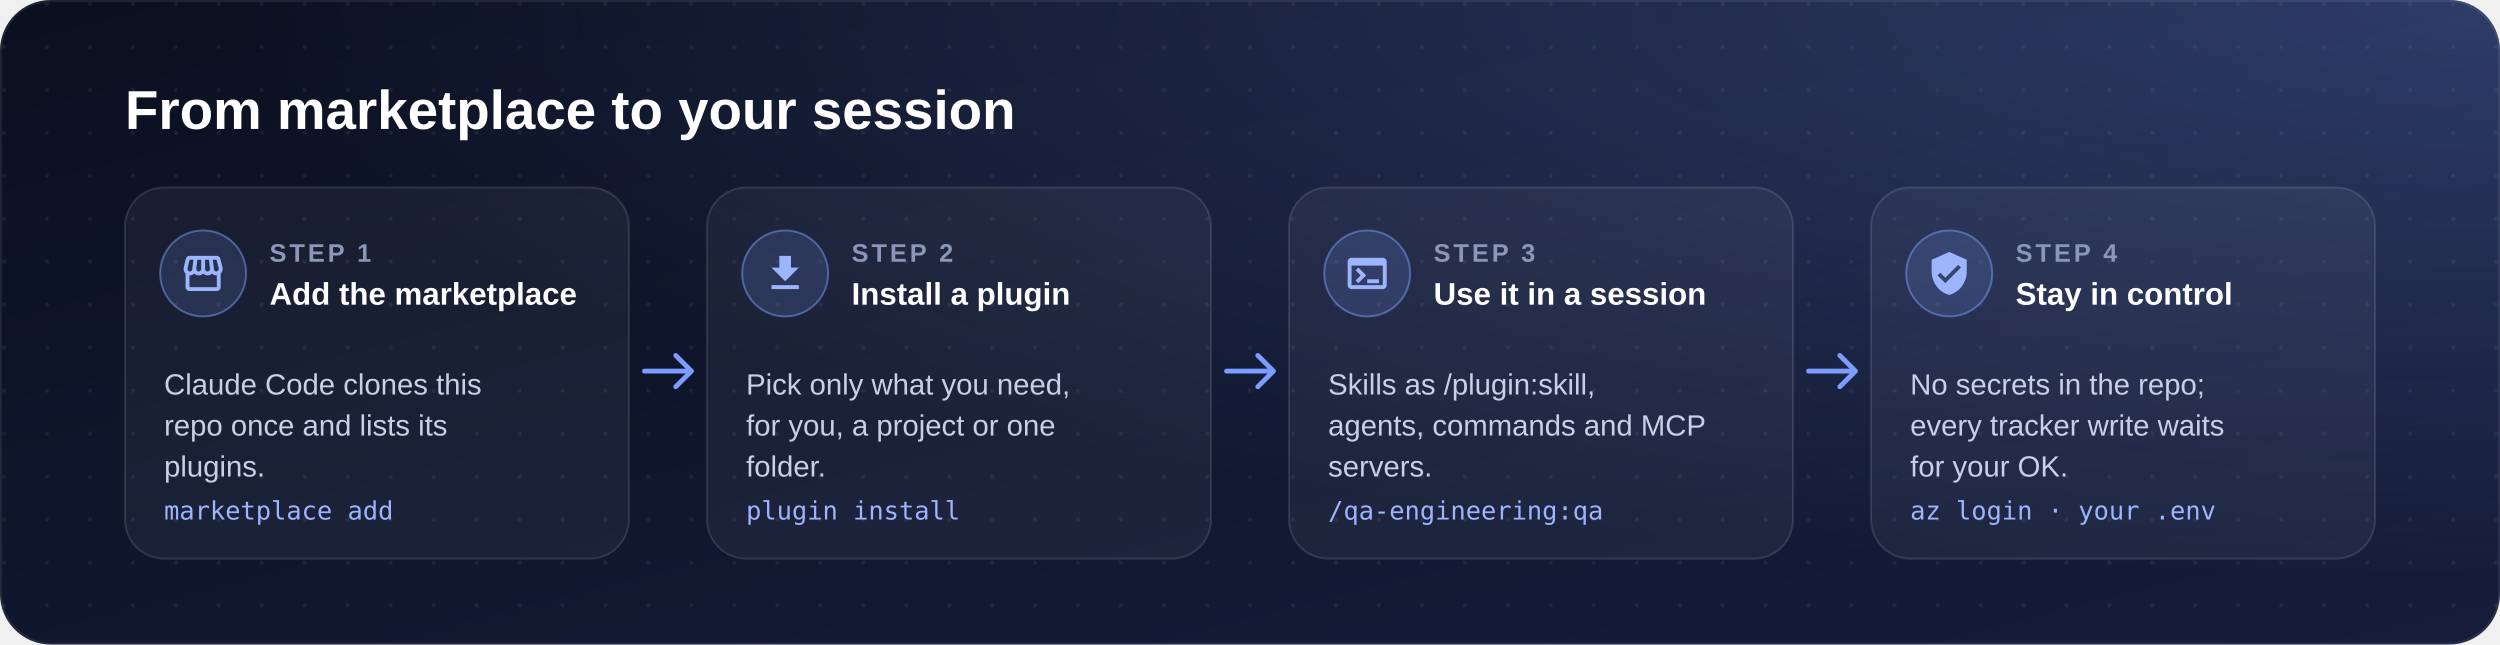
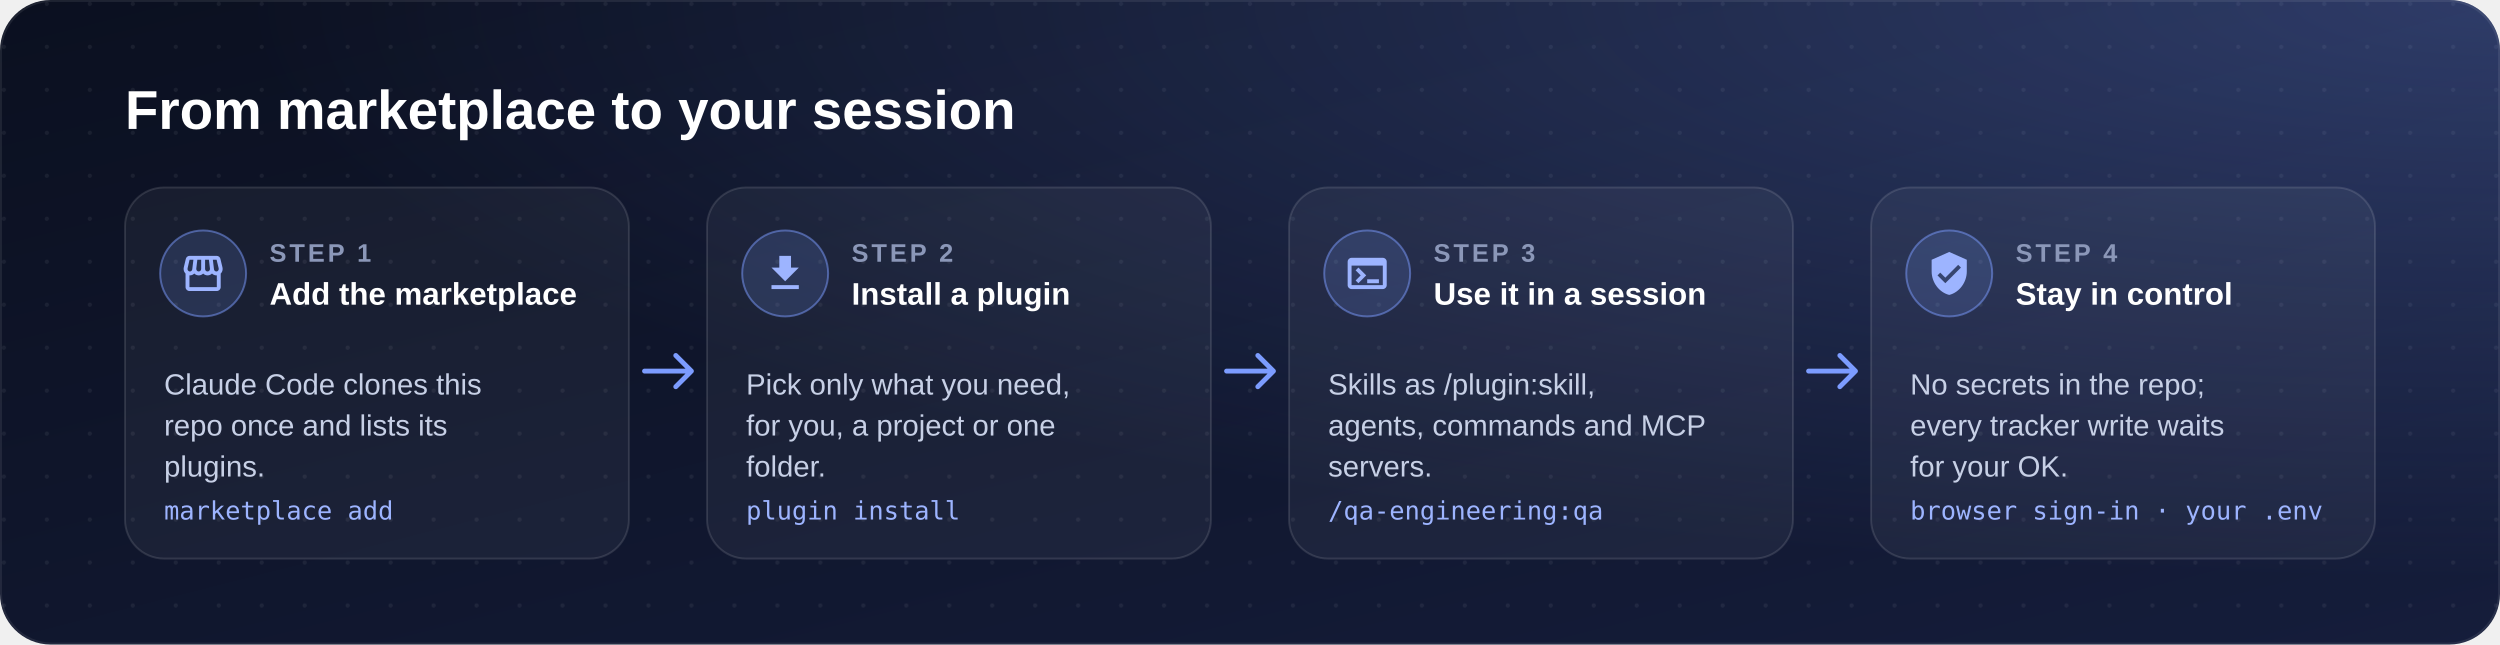
<svg xmlns="http://www.w3.org/2000/svg" width="1280" height="330" viewBox="0 0 1280 330" role="img" aria-label="How a plugin reaches your session" font-family="'Segoe UI', -apple-system, 'Helvetica Neue', Arial, sans-serif">
  <defs>
    <linearGradient id="how-bg" x1="0" y1="0" x2="1" y2="1">
      <stop offset="0" stop-color="#0b1020" />
      <stop offset="1" stop-color="#151d3b" />
    </linearGradient>
    <radialGradient id="how-glow" cx="1" cy="0" r="0.9">
      <stop offset="0" stop-color="#7c9cff" stop-opacity=".28" />
      <stop offset="1" stop-color="#7c9cff" stop-opacity="0" />
    </radialGradient>
    <pattern id="how-dots" width="22" height="22" patternUnits="userSpaceOnUse">
      <circle cx="2" cy="2" r="1.1" fill="#ffffff" fill-opacity=".06" />
    </pattern>
  </defs>
  <rect width="1280" height="330" rx="26" fill="url(#how-bg)" />
  <rect width="1280" height="330" rx="26" fill="url(#how-dots)" />
  <rect width="1280" height="330" rx="26" fill="url(#how-glow)" />
  <rect x=".5" y=".5" width="1279" height="329" rx="26" fill="none" stroke="#ffffff" stroke-opacity=".08" />
  <text x="64" y="66" font-size="28" font-weight="700" fill="#ffffff">From marketplace to your session</text>
  <rect x="64" y="96" width="258" height="190" rx="20" fill="#ffffff" fill-opacity=".05" stroke="#ffffff" stroke-opacity=".12" />
  <circle cx="104" cy="140" r="22" fill="#7c9cff" fill-opacity=".16" stroke="#7c9cff" stroke-opacity=".5" />
  <g transform="translate(92 128) scale(1)" fill="#9db4ff">
    <path d="m21.9 8.89-1.05-4.37c-.22-.9-1-1.52-1.91-1.52H5.05c-.9 0-1.69.63-1.9 1.52L2.1 8.89c-.24 1.02-.02 2.06.62 2.88.08.11.19.19.28.29V19c0 1.1.9 2 2 2h14c1.1 0 2-.9 2-2v-6.94c.09-.09.2-.18.28-.28.64-.82.87-1.87.62-2.89m-2.99-3.9 1.05 4.37c.1.42.01.84-.25 1.17-.14.18-.44.47-.94.47-.61 0-1.14-.49-1.21-1.14L16.98 5zM13 5h1.96l.54 4.52c.05.39-.07.78-.33 1.07-.22.26-.54.41-.95.41-.67 0-1.22-.59-1.22-1.31zM8.49 9.52 9.04 5H11v4.69c0 .72-.55 1.31-1.29 1.31-.34 0-.65-.15-.89-.41-.25-.29-.37-.68-.33-1.07m-4.45-.16L5.05 5h1.97l-.58 4.86c-.08.65-.6 1.14-1.21 1.14-.49 0-.8-.29-.93-.47-.27-.32-.36-.75-.26-1.17M5 19v-6.03c.08.01.15.03.23.03.87 0 1.66-.36 2.24-.95.6.6 1.4.95 2.31.95.87 0 1.65-.36 2.23-.93.59.57 1.39.93 2.29.93.84 0 1.64-.35 2.24-.95.58.59 1.37.95 2.24.95.08 0 .15-.02.23-.03V19z" />
  </g>
  <text x="138" y="134" font-size="13" font-weight="700" letter-spacing="1.5" fill="#8b97b8">STEP 1</text>
  <text x="138" y="156" font-size="16" font-weight="700" fill="#ffffff">Add the marketplace</text>
  <text x="84" y="202" font-size="15" fill="#c7d0e6">Claude Code clones this</text>
  <text x="84" y="223" font-size="15" fill="#c7d0e6">repo once and lists its</text>
  <text x="84" y="244" font-size="15" fill="#c7d0e6">plugins.</text>
  <text x="84" y="266" font-size="13" fill="#9db4ff" font-family="Consolas, 'Cascadia Mono', Menlo, monospace">marketplace add</text>
  <path d="M330 190h24m-8 -8 8 8-8 8" fill="none" stroke="#7c9cff" stroke-width="2.5" stroke-linecap="round" stroke-linejoin="round" />
  <rect x="362" y="96" width="258" height="190" rx="20" fill="#ffffff" fill-opacity=".05" stroke="#ffffff" stroke-opacity=".12" />
  <circle cx="402" cy="140" r="22" fill="#7c9cff" fill-opacity=".16" stroke="#7c9cff" stroke-opacity=".5" />
  <g transform="translate(390 128) scale(1)" fill="#9db4ff">
    <path d="M5 20h14v-2H5zM19 9h-4V3H9v6H5l7 7z" />
  </g>
  <text x="436" y="134" font-size="13" font-weight="700" letter-spacing="1.5" fill="#8b97b8">STEP 2</text>
  <text x="436" y="156" font-size="16" font-weight="700" fill="#ffffff">Install a plugin</text>
  <text x="382" y="202" font-size="15" fill="#c7d0e6">Pick only what you need,</text>
  <text x="382" y="223" font-size="15" fill="#c7d0e6">for you, a project or one</text>
  <text x="382" y="244" font-size="15" fill="#c7d0e6">folder.</text>
  <text x="382" y="266" font-size="13" fill="#9db4ff" font-family="Consolas, 'Cascadia Mono', Menlo, monospace">plugin install</text>
  <path d="M628 190h24m-8 -8 8 8-8 8" fill="none" stroke="#7c9cff" stroke-width="2.5" stroke-linecap="round" stroke-linejoin="round" />
  <rect x="660" y="96" width="258" height="190" rx="20" fill="#ffffff" fill-opacity=".05" stroke="#ffffff" stroke-opacity=".12" />
  <circle cx="700" cy="140" r="22" fill="#7c9cff" fill-opacity=".16" stroke="#7c9cff" stroke-opacity=".5" />
  <g transform="translate(688 128) scale(1)" fill="#9db4ff">
    <path d="M20 4H4c-1.11 0-2 .9-2 2v12c0 1.1.89 2 2 2h16c1.1 0 2-.9 2-2V6c0-1.1-.89-2-2-2m0 14H4V8h16zm-2-1h-6v-2h6zM7.5 17l-1.41-1.41L8.67 13l-2.59-2.59L7.5 9l4 4z" />
  </g>
  <text x="734" y="134" font-size="13" font-weight="700" letter-spacing="1.5" fill="#8b97b8">STEP 3</text>
  <text x="734" y="156" font-size="16" font-weight="700" fill="#ffffff">Use it in a session</text>
  <text x="680" y="202" font-size="15" fill="#c7d0e6">Skills as /plugin:skill,</text>
  <text x="680" y="223" font-size="15" fill="#c7d0e6">agents, commands and MCP</text>
  <text x="680" y="244" font-size="15" fill="#c7d0e6">servers.</text>
  <text x="680" y="266" font-size="13" fill="#9db4ff" font-family="Consolas, 'Cascadia Mono', Menlo, monospace">/qa-engineering:qa</text>
  <path d="M926 190h24m-8 -8 8 8-8 8" fill="none" stroke="#7c9cff" stroke-width="2.5" stroke-linecap="round" stroke-linejoin="round" />
  <rect x="958" y="96" width="258" height="190" rx="20" fill="#ffffff" fill-opacity=".05" stroke="#ffffff" stroke-opacity=".12" />
  <circle cx="998" cy="140" r="22" fill="#7c9cff" fill-opacity=".16" stroke="#7c9cff" stroke-opacity=".5" />
  <g transform="translate(986 128) scale(1)" fill="#9db4ff">
    <path d="M12 1 3 5v6c0 5.55 3.84 10.74 9 12 5.16-1.26 9-6.45 9-12V5zm-2 16-4-4 1.41-1.41L10 14.17l6.59-6.59L18 9z" />
  </g>
  <text x="1032" y="134" font-size="13" font-weight="700" letter-spacing="1.5" fill="#8b97b8">STEP 4</text>
  <text x="1032" y="156" font-size="16" font-weight="700" fill="#ffffff">Stay in control</text>
  <text x="978" y="202" font-size="15" fill="#c7d0e6">No secrets in the repo;</text>
  <text x="978" y="223" font-size="15" fill="#c7d0e6">every tracker write waits</text>
  <text x="978" y="244" font-size="15" fill="#c7d0e6">for your OK.</text>
-   <text x="978" y="266" font-size="13" fill="#9db4ff" font-family="Consolas, 'Cascadia Mono', Menlo, monospace">az login · your .env</text>
+   <text x="978" y="266" font-size="13" fill="#9db4ff" font-family="Consolas, 'Cascadia Mono', Menlo, monospace">browser sign-in · your .env</text>
</svg>
